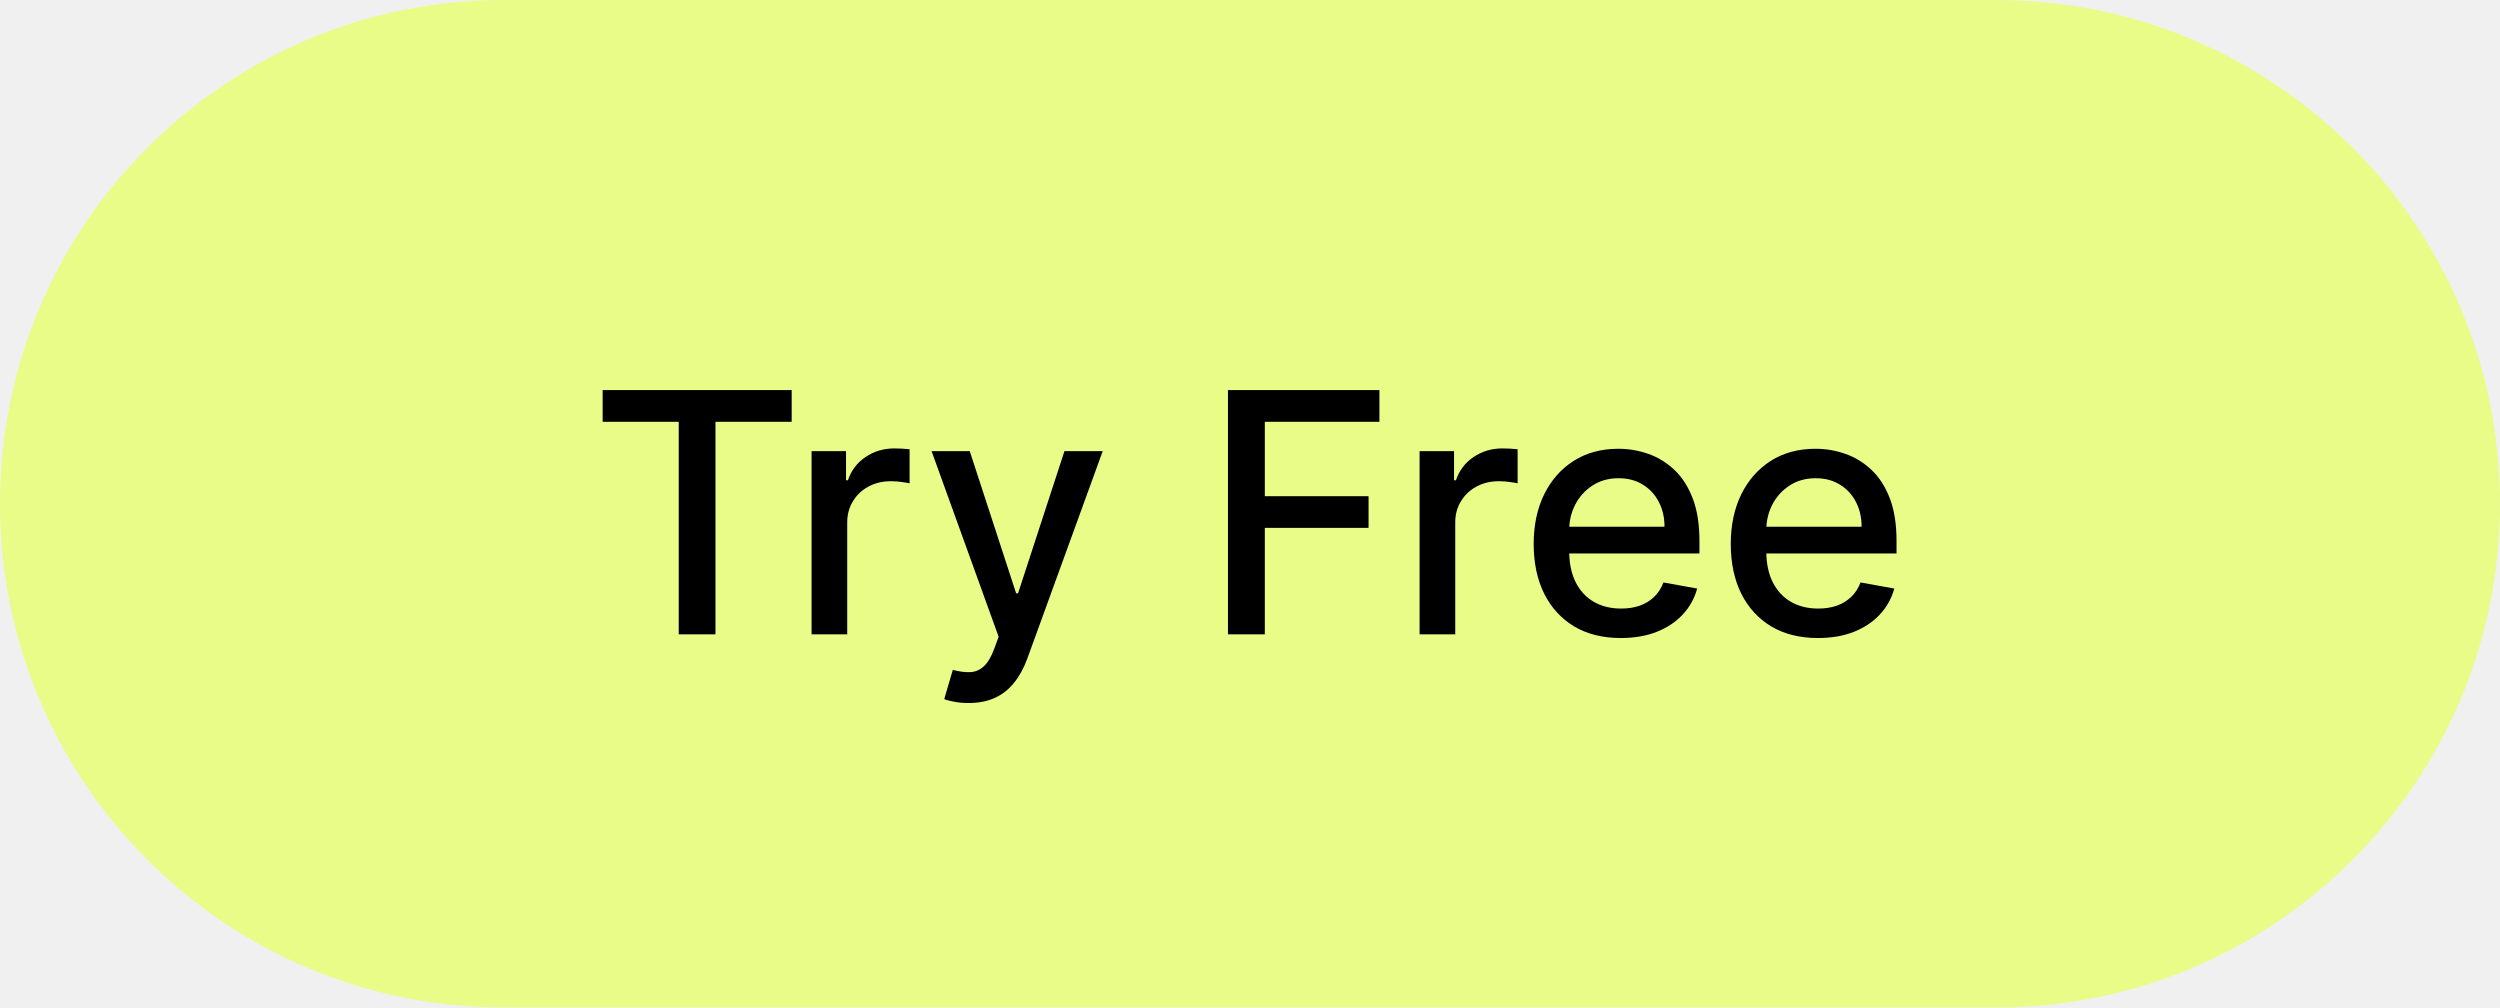
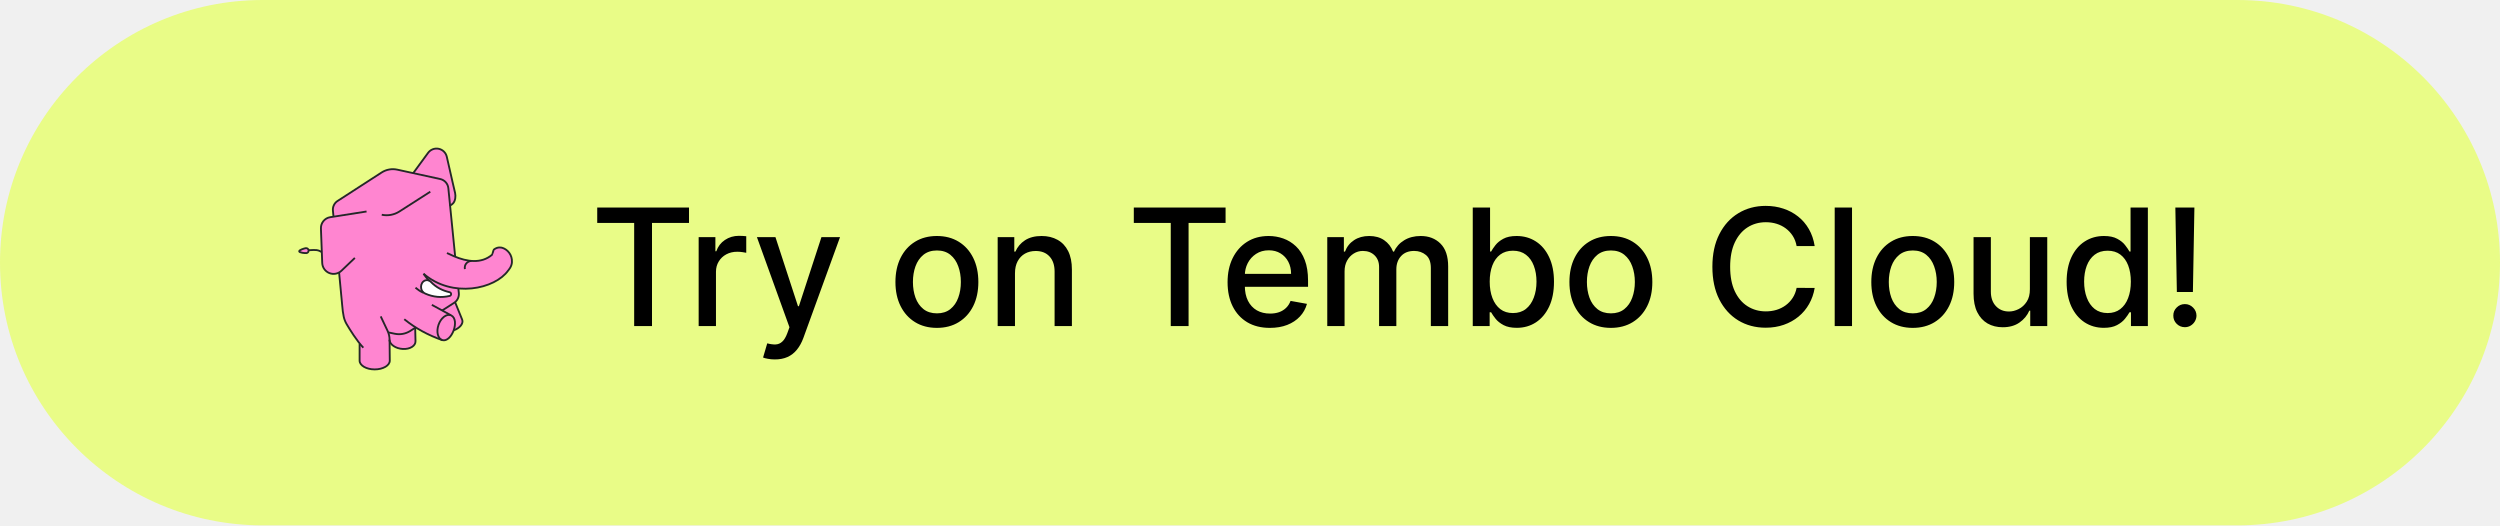
- <svg xmlns="http://www.w3.org/2000/svg" width="134" height="54" viewBox="0 0 134 54" fill="none">
-   <rect width="134" height="54" rx="27" fill="#E9FC87" />
-   <path d="M32.302 22.609V20.909H42.434V22.609H38.349V34H36.38V22.609H32.302ZM43.5 34V24.182H45.347V25.741H45.449C45.628 25.213 45.944 24.798 46.395 24.495C46.851 24.188 47.367 24.035 47.942 24.035C48.061 24.035 48.202 24.039 48.364 24.048C48.53 24.056 48.66 24.067 48.754 24.079V25.908C48.677 25.886 48.541 25.863 48.345 25.837C48.149 25.808 47.953 25.793 47.757 25.793C47.305 25.793 46.902 25.889 46.549 26.08C46.199 26.268 45.922 26.53 45.718 26.866C45.513 27.199 45.411 27.578 45.411 28.004V34H43.5ZM51.915 37.682C51.629 37.682 51.369 37.658 51.135 37.611C50.901 37.569 50.726 37.522 50.611 37.471L51.071 35.905C51.42 35.999 51.731 36.039 52.004 36.026C52.277 36.014 52.518 35.911 52.727 35.719C52.94 35.528 53.127 35.215 53.289 34.78L53.526 34.128L49.933 24.182H51.979L54.465 31.801H54.568L57.054 24.182H59.106L55.06 35.31C54.872 35.822 54.633 36.254 54.344 36.608C54.054 36.966 53.709 37.234 53.308 37.413C52.908 37.592 52.443 37.682 51.915 37.682ZM65.819 34V20.909H73.937V22.609H67.794V26.598H73.355V28.292H67.794V34H65.819ZM76.09 34V24.182H77.937V25.741H78.039C78.218 25.213 78.533 24.798 78.985 24.495C79.441 24.188 79.957 24.035 80.532 24.035C80.651 24.035 80.792 24.039 80.954 24.048C81.12 24.056 81.25 24.067 81.344 24.079V25.908C81.267 25.886 81.131 25.863 80.935 25.837C80.739 25.808 80.543 25.793 80.347 25.793C79.895 25.793 79.492 25.889 79.138 26.08C78.789 26.268 78.512 26.53 78.308 26.866C78.103 27.199 78.001 27.578 78.001 28.004V34H76.09ZM86.878 34.198C85.91 34.198 85.077 33.992 84.378 33.578C83.684 33.16 83.147 32.575 82.768 31.82C82.393 31.062 82.205 30.173 82.205 29.155C82.205 28.149 82.393 27.263 82.768 26.496C83.147 25.729 83.675 25.13 84.353 24.7C85.035 24.269 85.832 24.054 86.743 24.054C87.297 24.054 87.834 24.146 88.354 24.329C88.874 24.512 89.341 24.8 89.754 25.192C90.167 25.584 90.493 26.093 90.732 26.72C90.971 27.342 91.09 28.098 91.09 28.989V29.666H83.285V28.234H89.217C89.217 27.732 89.115 27.286 88.91 26.898C88.706 26.506 88.418 26.197 88.047 25.972C87.681 25.746 87.251 25.633 86.756 25.633C86.219 25.633 85.751 25.765 85.35 26.029C84.954 26.289 84.647 26.63 84.43 27.052C84.216 27.47 84.11 27.923 84.11 28.413V29.532C84.11 30.188 84.225 30.746 84.455 31.207C84.689 31.667 85.015 32.019 85.433 32.261C85.851 32.5 86.339 32.619 86.897 32.619C87.259 32.619 87.589 32.568 87.888 32.466C88.186 32.359 88.444 32.202 88.661 31.993C88.878 31.784 89.045 31.526 89.16 31.22L90.969 31.546C90.824 32.078 90.564 32.545 90.189 32.945C89.818 33.342 89.351 33.651 88.789 33.872C88.231 34.09 87.594 34.198 86.878 34.198ZM97.442 34.198C96.475 34.198 95.642 33.992 94.943 33.578C94.248 33.16 93.711 32.575 93.332 31.82C92.957 31.062 92.769 30.173 92.769 29.155C92.769 28.149 92.957 27.263 93.332 26.496C93.711 25.729 94.24 25.13 94.917 24.7C95.599 24.269 96.396 24.054 97.308 24.054C97.862 24.054 98.399 24.146 98.919 24.329C99.439 24.512 99.905 24.8 100.319 25.192C100.732 25.584 101.058 26.093 101.297 26.72C101.535 27.342 101.654 28.098 101.654 28.989V29.666H93.85V28.234H99.782C99.782 27.732 99.679 27.286 99.475 26.898C99.27 26.506 98.983 26.197 98.612 25.972C98.245 25.746 97.815 25.633 97.321 25.633C96.784 25.633 96.315 25.765 95.914 26.029C95.518 26.289 95.211 26.63 94.994 27.052C94.781 27.47 94.674 27.923 94.674 28.413V29.532C94.674 30.188 94.789 30.746 95.019 31.207C95.254 31.667 95.58 32.019 95.998 32.261C96.415 32.5 96.903 32.619 97.461 32.619C97.823 32.619 98.154 32.568 98.452 32.466C98.75 32.359 99.008 32.202 99.225 31.993C99.443 31.784 99.609 31.526 99.724 31.22L101.533 31.546C101.388 32.078 101.128 32.545 100.753 32.945C100.382 33.342 99.916 33.651 99.353 33.872C98.795 34.09 98.158 34.198 97.442 34.198Z" fill="black" />
+ <svg xmlns="http://www.w3.org/2000/svg" width="276" height="58" viewBox="0 0 276 58" fill="none">
+   <rect width="276" height="58" rx="29" fill="#E9FC87" />
+   <path fill-rule="evenodd" clip-rule="evenodd" d="M45.789 36.135C45.593 36.266 45.369 36.418 45.246 36.497C44.74 36.821 44.128 36.933 43.541 36.81C43.359 36.772 43.066 36.73 42.818 36.685C42.907 36.931 42.955 37.191 42.958 37.455L42.959 37.577C43.06 38.053 43.688 38.452 44.428 38.49C45.222 38.532 45.848 38.143 45.824 37.622L45.789 36.135Z" fill="#FF85D0" />
+   <path fill-rule="evenodd" clip-rule="evenodd" d="M50.04 36.434C50.276 35.778 50.258 35.027 49.765 34.786L49.712 34.757C49.225 34.598 48.623 35.078 48.364 35.833C48.105 36.589 48.288 37.338 48.771 37.51C48.773 37.511 48.776 37.512 48.778 37.513C49.307 37.659 49.802 37.094 50.04 36.434Z" fill="#FF85D0" />
+   <path fill-rule="evenodd" clip-rule="evenodd" d="M50.191 33.318C50.157 33.346 50.121 33.373 50.083 33.397L48.765 34.242L49.762 34.785C50.255 35.026 50.273 35.777 50.037 36.433C50.719 36.196 51.139 35.669 50.976 35.255L50.191 33.318Z" fill="#FF85D0" />
+   <path fill-rule="evenodd" clip-rule="evenodd" d="M54.478 27.512C54.474 27.515 54.47 27.518 54.466 27.521C54.434 27.551 54.307 28.059 54.274 28.088C53.611 28.652 52.826 28.83 52.009 28.768C52.001 28.768 51.993 28.769 51.986 28.77L51.982 28.766C51.394 28.718 50.789 28.546 50.203 28.306L49.444 20.733C49.395 20.24 49.033 19.834 48.549 19.729L43.807 18.693C43.211 18.563 42.588 18.676 42.076 19.007L37.22 22.146C36.859 22.379 36.659 22.795 36.702 23.222L36.768 23.885L36.403 23.942C35.796 24.038 35.357 24.571 35.38 25.185L35.521 28.991C35.539 29.486 35.846 29.923 36.304 30.11C36.662 30.254 37.059 30.225 37.386 30.043C37.539 31.574 37.718 33.557 37.718 33.557C37.76 34.122 37.821 34.575 37.9 34.931C37.962 35.217 38.07 35.492 38.218 35.744C38.494 36.213 39.063 37.139 39.648 37.872V39.777C39.648 40.312 40.395 40.746 41.314 40.746C42.233 40.746 42.98 40.312 42.98 39.777L42.956 37.454C42.953 37.19 42.906 36.93 42.817 36.684C43.064 36.729 43.358 36.771 43.539 36.809C44.127 36.932 44.739 36.82 45.245 36.496C45.368 36.417 45.591 36.265 45.788 36.134C45.803 36.123 45.818 36.113 45.833 36.103C46.752 36.684 47.732 37.147 48.767 37.509C48.284 37.336 48.102 36.588 48.361 35.832C48.619 35.077 49.222 34.597 49.709 34.756L48.765 34.241L50.083 33.396C50.121 33.372 50.157 33.345 50.191 33.318C50.486 33.076 50.643 32.702 50.605 32.318C50.593 32.198 50.579 31.984 50.565 31.805C52.898 32.026 55.139 31.12 56.053 29.825C56.102 29.756 56.44 29.404 56.469 28.909C56.517 28.108 55.994 27.516 55.433 27.331C55.262 27.275 54.893 27.2 54.478 27.512Z" fill="#FF85D0" />
+   <path fill-rule="evenodd" clip-rule="evenodd" d="M45.572 19.079L48.551 19.73C49.035 19.835 49.397 20.241 49.446 20.734L49.639 22.662C49.721 22.616 49.896 22.509 50.001 22.378C50.228 22.097 50.274 21.616 50.194 21.264L49.912 20.055L49.277 17.27C49.176 16.827 48.826 16.483 48.381 16.391C47.936 16.299 47.478 16.475 47.209 16.842L45.572 19.079Z" fill="#FF85D0" />
+   <path d="M45.883 36.156C45.668 36.294 45.469 36.421 45.294 36.534C44.788 36.858 44.176 36.97 43.588 36.847C43.37 36.801 43.123 36.749 42.856 36.694M36.82 23.923L36.754 23.26C36.711 22.833 36.911 22.417 37.272 22.184C38.396 21.457 40.854 19.868 42.128 19.045C42.64 18.713 43.264 18.6 43.859 18.73C45.132 19.008 47.394 19.502 48.601 19.765C49.085 19.871 49.446 20.276 49.496 20.77L50.253 28.343M50.603 31.84L50.655 32.354C50.697 32.783 50.496 33.2 50.133 33.433C49.792 33.651 49.329 33.948 48.815 34.278M40.112 38.387C39.397 37.64 38.609 36.361 38.268 35.782C38.12 35.53 38.012 35.256 37.949 34.97C37.872 34.613 37.81 34.161 37.768 33.595C37.768 33.595 37.591 31.63 37.436 30.082" stroke="#242728" stroke-width="0.207" stroke-miterlimit="1.5" stroke-linejoin="round" />
+   <path d="M47.504 21.164C45.648 22.354 45.495 22.451 44.092 23.351C43.514 23.72 42.815 23.849 42.145 23.708" stroke="#242728" stroke-width="0.207" stroke-miterlimit="1.5" stroke-linejoin="round" />
+   <path d="M49.642 22.722C49.642 22.722 49.908 22.589 50.049 22.414C50.276 22.133 50.322 21.652 50.242 21.299L49.96 20.09C49.766 19.239 49.534 18.22 49.326 17.305C49.225 16.862 48.874 16.518 48.429 16.426C47.984 16.334 47.527 16.511 47.258 16.878C46.685 17.661 46.059 18.516 45.598 19.145" stroke="#242728" stroke-width="0.207" stroke-miterlimit="1.5" stroke-linejoin="round" />
+   <path d="M40.468 23.348C40.468 23.348 37.943 23.745 36.455 23.979C35.848 24.074 35.409 24.608 35.431 25.222C35.468 26.206 35.524 27.706 35.573 29.028C35.591 29.523 35.898 29.96 36.356 30.146C36.815 30.332 37.34 30.231 37.697 29.889C38.473 29.147 39.176 28.474 39.176 28.474" stroke="#242728" stroke-width="0.207" stroke-miterlimit="1.5" stroke-linejoin="round" />
+   <path d="M35.504 27.819C35.429 27.772 35.349 27.729 35.26 27.693C34.831 27.517 34.373 27.644 33.993 27.616" stroke="#242728" stroke-width="0.207" stroke-miterlimit="1.5" stroke-linejoin="round" />
+   <path fill-rule="evenodd" clip-rule="evenodd" d="M33.028 27.748C33.043 27.899 33.672 27.959 33.824 27.943C33.975 27.928 34.085 27.793 34.07 27.642C34.054 27.491 33.919 27.381 33.768 27.396C33.617 27.411 33.012 27.597 33.028 27.748Z" fill="#FF85D0" stroke="#242728" stroke-width="0.207" stroke-miterlimit="1.5" stroke-linejoin="round" />
+   <path d="M49.345 27.934C49.472 28 49.7 28.108 50.111 28.285C51.562 28.907 53.137 29.136 54.323 28.126C54.356 28.098 54.483 27.589 54.516 27.559C54.935 27.237 55.31 27.312 55.482 27.369C56.043 27.554 56.567 28.146 56.519 28.948C56.49 29.443 56.151 29.795 56.103 29.864C54.667 31.899 49.951 32.974 46.758 30.218" stroke="#242728" stroke-width="0.207" stroke-miterlimit="1.5" stroke-linejoin="round" />
+   <path d="M52.065 28.803C51.556 28.832 51.24 29.239 51.323 29.708" stroke="#242728" stroke-width="0.207" stroke-miterlimit="1.5" stroke-linejoin="round" />
+   <path fill-rule="evenodd" clip-rule="evenodd" d="M46.936 30.961C47.153 30.882 47.396 30.939 47.555 31.106C48.185 31.768 48.896 32.091 49.642 32.262C49.737 32.284 49.804 32.369 49.804 32.467C49.803 32.565 49.736 32.65 49.64 32.671C48.736 32.884 47.844 32.806 46.964 32.421C46.29 32.127 46.363 31.172 46.936 30.961Z" fill="white" stroke="#242728" stroke-width="0.207" stroke-miterlimit="1.5" stroke-linejoin="round" />
+   <path d="M47.444 31.016C47.118 30.756 46.959 30.509 46.756 30.225" stroke="#242728" stroke-width="0.207" stroke-miterlimit="1.5" stroke-linejoin="round" />
+   <path d="M46.754 32.322C46.367 32.165 46.144 31.975 45.868 31.76" stroke="#242728" stroke-width="0.207" stroke-miterlimit="1.5" stroke-linejoin="round" />
+   <path d="M42.032 34.93C42.032 34.93 42.497 35.911 42.783 36.515C42.928 36.82 43.005 37.153 43.008 37.49C43.016 38.307 43.031 39.814 43.031 39.814C43.031 40.349 42.285 40.783 41.365 40.783C40.446 40.784 39.7 40.349 39.7 39.815L39.701 37.966" stroke="#242728" stroke-width="0.207" stroke-miterlimit="1.5" stroke-linejoin="round" />
+   <path d="M50.234 33.34L51.025 35.291C51.189 35.708 50.763 36.238 50.074 36.474" stroke="#242728" stroke-width="0.207" stroke-miterlimit="1.5" stroke-linejoin="round" />
+   <path d="M45.836 36.195L45.871 37.657C45.895 38.178 45.27 38.568 44.475 38.526C43.681 38.485 43.017 38.028 42.993 37.507" stroke="#242728" stroke-width="0.207" stroke-miterlimit="1.5" stroke-linejoin="round" />
+   <path d="M49.766 34.795C49.277 34.628 48.669 35.109 48.41 35.869C48.15 36.628 48.335 37.381 48.824 37.548" stroke="#242728" stroke-width="0.207" stroke-miterlimit="1.5" stroke-linejoin="round" />
+   <path d="M47.677 33.656L49.811 34.821C50.8 35.305 49.877 37.841 48.824 37.548C47.3 37.016 45.893 36.266 44.632 35.243" stroke="#242728" stroke-width="0.207" stroke-miterlimit="1.5" stroke-linejoin="round" />
+   <path d="M65.934 24.609V22.909H76.066V24.609H71.981V36H70.012V24.609H65.934ZM77.132 36V26.182H78.979V27.741H79.081C79.26 27.213 79.575 26.798 80.027 26.495C80.483 26.188 80.999 26.035 81.574 26.035C81.693 26.035 81.834 26.039 81.996 26.048C82.162 26.056 82.292 26.067 82.386 26.079V27.908C82.309 27.886 82.173 27.863 81.977 27.837C81.781 27.808 81.585 27.793 81.389 27.793C80.937 27.793 80.534 27.889 80.18 28.08C79.831 28.268 79.554 28.53 79.35 28.866C79.145 29.199 79.043 29.578 79.043 30.004V36H77.132ZM85.547 39.682C85.261 39.682 85.001 39.658 84.767 39.611C84.532 39.569 84.358 39.522 84.243 39.471L84.703 37.905C85.052 37.999 85.363 38.039 85.636 38.026C85.909 38.014 86.15 37.911 86.358 37.719C86.572 37.528 86.759 37.215 86.921 36.78L87.157 36.128L83.565 26.182H85.611L88.097 33.801H88.199L90.686 26.182H92.738L88.692 37.31C88.504 37.822 88.265 38.254 87.976 38.608C87.686 38.966 87.341 39.234 86.94 39.413C86.54 39.592 86.075 39.682 85.547 39.682ZM103.433 36.198C102.513 36.198 101.709 35.987 101.023 35.565C100.337 35.144 99.805 34.553 99.425 33.795C99.046 33.036 98.856 32.15 98.856 31.136C98.856 30.117 99.046 29.227 99.425 28.464C99.805 27.701 100.337 27.109 101.023 26.687C101.709 26.265 102.513 26.054 103.433 26.054C104.354 26.054 105.157 26.265 105.843 26.687C106.529 27.109 107.062 27.701 107.441 28.464C107.82 29.227 108.01 30.117 108.01 31.136C108.01 32.15 107.82 33.036 107.441 33.795C107.062 34.553 106.529 35.144 105.843 35.565C105.157 35.987 104.354 36.198 103.433 36.198ZM103.44 34.594C104.036 34.594 104.53 34.436 104.922 34.121C105.315 33.805 105.604 33.386 105.792 32.861C105.984 32.337 106.079 31.76 106.079 31.129C106.079 30.503 105.984 29.928 105.792 29.403C105.604 28.875 105.315 28.451 104.922 28.131C104.53 27.812 104.036 27.652 103.44 27.652C102.839 27.652 102.34 27.812 101.944 28.131C101.552 28.451 101.26 28.875 101.068 29.403C100.881 29.928 100.787 30.503 100.787 31.129C100.787 31.76 100.881 32.337 101.068 32.861C101.26 33.386 101.552 33.805 101.944 34.121C102.34 34.436 102.839 34.594 103.44 34.594ZM112.054 30.171V36H110.143V26.182H111.978V27.78H112.099C112.325 27.26 112.679 26.842 113.16 26.527C113.646 26.212 114.258 26.054 114.995 26.054C115.664 26.054 116.25 26.195 116.753 26.476C117.255 26.753 117.645 27.166 117.922 27.716C118.199 28.266 118.338 28.945 118.338 29.755V36H116.427V29.985C116.427 29.273 116.241 28.717 115.87 28.317C115.5 27.912 114.991 27.709 114.343 27.709C113.9 27.709 113.505 27.805 113.16 27.997C112.819 28.189 112.549 28.47 112.348 28.841C112.152 29.207 112.054 29.651 112.054 30.171ZM125.172 24.609V22.909H135.304V24.609H131.219V36H129.251V24.609H125.172ZM140.197 36.198C139.23 36.198 138.397 35.992 137.698 35.578C137.003 35.16 136.466 34.575 136.087 33.82C135.712 33.062 135.524 32.173 135.524 31.155C135.524 30.149 135.712 29.263 136.087 28.496C136.466 27.729 136.995 27.13 137.672 26.7C138.354 26.269 139.151 26.054 140.063 26.054C140.617 26.054 141.154 26.146 141.674 26.329C142.193 26.512 142.66 26.8 143.073 27.192C143.487 27.584 143.813 28.093 144.051 28.72C144.29 29.342 144.409 30.098 144.409 30.989V31.666H136.605V30.234H142.536C142.536 29.732 142.434 29.286 142.23 28.898C142.025 28.506 141.737 28.197 141.367 27.972C141 27.746 140.57 27.633 140.076 27.633C139.539 27.633 139.07 27.765 138.669 28.029C138.273 28.289 137.966 28.63 137.749 29.052C137.536 29.47 137.429 29.923 137.429 30.413V31.532C137.429 32.188 137.544 32.746 137.774 33.207C138.009 33.667 138.335 34.019 138.752 34.261C139.17 34.5 139.658 34.619 140.216 34.619C140.578 34.619 140.909 34.568 141.207 34.466C141.505 34.359 141.763 34.202 141.98 33.993C142.198 33.784 142.364 33.526 142.479 33.219L144.288 33.545C144.143 34.078 143.883 34.545 143.508 34.945C143.137 35.342 142.671 35.651 142.108 35.872C141.55 36.09 140.913 36.198 140.197 36.198ZM146.53 36V26.182H148.364V27.78H148.486C148.69 27.239 149.025 26.817 149.489 26.514C149.954 26.207 150.51 26.054 151.158 26.054C151.814 26.054 152.364 26.207 152.807 26.514C153.254 26.821 153.585 27.243 153.798 27.78H153.9C154.134 27.256 154.507 26.838 155.019 26.527C155.53 26.212 156.139 26.054 156.847 26.054C157.737 26.054 158.464 26.333 159.026 26.891C159.593 27.45 159.877 28.291 159.877 29.416V36H157.965V29.595C157.965 28.93 157.784 28.449 157.422 28.151C157.06 27.852 156.627 27.703 156.124 27.703C155.502 27.703 155.019 27.895 154.673 28.278C154.328 28.658 154.156 29.146 154.156 29.742V36H152.251V29.474C152.251 28.941 152.085 28.513 151.752 28.189C151.42 27.865 150.987 27.703 150.455 27.703C150.092 27.703 149.758 27.799 149.451 27.991C149.149 28.178 148.903 28.44 148.716 28.777C148.533 29.114 148.441 29.504 148.441 29.947V36H146.53ZM162.592 36V22.909H164.503V27.773H164.618C164.729 27.569 164.888 27.332 165.097 27.064C165.306 26.796 165.596 26.561 165.967 26.361C166.337 26.156 166.827 26.054 167.437 26.054C168.229 26.054 168.937 26.254 169.559 26.655C170.181 27.055 170.669 27.633 171.023 28.387C171.381 29.141 171.56 30.049 171.56 31.11C171.56 32.171 171.383 33.081 171.029 33.84C170.675 34.594 170.19 35.175 169.572 35.584C168.954 35.989 168.248 36.192 167.456 36.192C166.859 36.192 166.371 36.092 165.992 35.891C165.617 35.691 165.323 35.457 165.11 35.188C164.897 34.92 164.733 34.681 164.618 34.472H164.458V36H162.592ZM164.464 31.091C164.464 31.781 164.565 32.386 164.765 32.906C164.965 33.426 165.255 33.833 165.634 34.127C166.013 34.417 166.478 34.562 167.028 34.562C167.599 34.562 168.076 34.41 168.459 34.108C168.843 33.801 169.133 33.386 169.329 32.861C169.529 32.337 169.629 31.747 169.629 31.091C169.629 30.443 169.531 29.861 169.335 29.346C169.143 28.83 168.854 28.423 168.466 28.125C168.082 27.827 167.603 27.678 167.028 27.678C166.474 27.678 166.005 27.82 165.621 28.106C165.242 28.391 164.954 28.79 164.758 29.301C164.562 29.812 164.464 30.409 164.464 31.091ZM177.841 36.198C176.921 36.198 176.118 35.987 175.432 35.565C174.745 35.144 174.213 34.553 173.834 33.795C173.454 33.036 173.265 32.15 173.265 31.136C173.265 30.117 173.454 29.227 173.834 28.464C174.213 27.701 174.745 27.109 175.432 26.687C176.118 26.265 176.921 26.054 177.841 26.054C178.762 26.054 179.565 26.265 180.251 26.687C180.937 27.109 181.47 27.701 181.849 28.464C182.228 29.227 182.418 30.117 182.418 31.136C182.418 32.15 182.228 33.036 181.849 33.795C181.47 34.553 180.937 35.144 180.251 35.565C179.565 35.987 178.762 36.198 177.841 36.198ZM177.848 34.594C178.444 34.594 178.939 34.436 179.331 34.121C179.723 33.805 180.013 33.386 180.2 32.861C180.392 32.337 180.488 31.76 180.488 31.129C180.488 30.503 180.392 29.928 180.2 29.403C180.013 28.875 179.723 28.451 179.331 28.131C178.939 27.812 178.444 27.652 177.848 27.652C177.247 27.652 176.748 27.812 176.352 28.131C175.96 28.451 175.668 28.875 175.476 29.403C175.289 29.928 175.195 30.503 175.195 31.129C175.195 31.76 175.289 32.337 175.476 32.861C175.668 33.386 175.96 33.805 176.352 34.121C176.748 34.436 177.247 34.594 177.848 34.594ZM200.341 27.166H198.347C198.27 26.74 198.128 26.365 197.919 26.041C197.71 25.717 197.454 25.442 197.152 25.217C196.849 24.991 196.51 24.82 196.135 24.705C195.765 24.59 195.37 24.533 194.953 24.533C194.199 24.533 193.523 24.722 192.927 25.102C192.334 25.481 191.866 26.037 191.52 26.77C191.179 27.503 191.009 28.398 191.009 29.454C191.009 30.52 191.179 31.419 191.52 32.152C191.866 32.885 192.336 33.439 192.933 33.814C193.53 34.189 194.201 34.376 194.946 34.376C195.36 34.376 195.752 34.321 196.123 34.21C196.498 34.095 196.836 33.927 197.139 33.705C197.441 33.484 197.697 33.213 197.906 32.894C198.119 32.57 198.266 32.199 198.347 31.781L200.341 31.788C200.235 32.431 200.028 33.023 199.721 33.565C199.419 34.102 199.029 34.566 198.552 34.958C198.079 35.346 197.537 35.646 196.928 35.859C196.319 36.072 195.654 36.179 194.934 36.179C193.8 36.179 192.79 35.91 191.904 35.374C191.017 34.832 190.319 34.059 189.807 33.053C189.3 32.048 189.047 30.848 189.047 29.454C189.047 28.057 189.302 26.857 189.814 25.856C190.325 24.85 191.024 24.079 191.91 23.542C192.797 23.001 193.804 22.73 194.934 22.73C195.628 22.73 196.276 22.83 196.877 23.03C197.482 23.227 198.025 23.516 198.507 23.9C198.988 24.279 199.387 24.744 199.702 25.293C200.017 25.839 200.231 26.463 200.341 27.166ZM204.463 22.909V36H202.551V22.909H204.463ZM211.169 36.198C210.249 36.198 209.446 35.987 208.76 35.565C208.074 35.144 207.541 34.553 207.162 33.795C206.782 33.036 206.593 32.15 206.593 31.136C206.593 30.117 206.782 29.227 207.162 28.464C207.541 27.701 208.074 27.109 208.76 26.687C209.446 26.265 210.249 26.054 211.169 26.054C212.09 26.054 212.893 26.265 213.579 26.687C214.265 27.109 214.798 27.701 215.177 28.464C215.557 29.227 215.746 30.117 215.746 31.136C215.746 32.15 215.557 33.036 215.177 33.795C214.798 34.553 214.265 35.144 213.579 35.565C212.893 35.987 212.09 36.198 211.169 36.198ZM211.176 34.594C211.772 34.594 212.267 34.436 212.659 34.121C213.051 33.805 213.341 33.386 213.528 32.861C213.72 32.337 213.816 31.76 213.816 31.129C213.816 30.503 213.72 29.928 213.528 29.403C213.341 28.875 213.051 28.451 212.659 28.131C212.267 27.812 211.772 27.652 211.176 27.652C210.575 27.652 210.076 27.812 209.68 28.131C209.288 28.451 208.996 28.875 208.804 29.403C208.617 29.928 208.523 30.503 208.523 31.129C208.523 31.76 208.617 32.337 208.804 32.861C208.996 33.386 209.288 33.805 209.68 34.121C210.076 34.436 210.575 34.594 211.176 34.594ZM224.099 31.928V26.182H226.017V36H224.137V34.3H224.035C223.809 34.824 223.447 35.261 222.948 35.61C222.454 35.955 221.838 36.128 221.101 36.128C220.47 36.128 219.912 35.989 219.426 35.712C218.945 35.431 218.566 35.016 218.289 34.466C218.016 33.916 217.88 33.236 217.88 32.427V26.182H219.791V32.197C219.791 32.866 219.976 33.398 220.347 33.795C220.718 34.191 221.199 34.389 221.791 34.389C222.149 34.389 222.505 34.3 222.859 34.121C223.217 33.942 223.513 33.671 223.747 33.309C223.986 32.947 224.103 32.486 224.099 31.928ZM232.26 36.192C231.467 36.192 230.76 35.989 230.138 35.584C229.52 35.175 229.034 34.594 228.68 33.84C228.331 33.081 228.156 32.171 228.156 31.11C228.156 30.049 228.333 29.141 228.687 28.387C229.045 27.633 229.535 27.055 230.157 26.655C230.779 26.254 231.484 26.054 232.273 26.054C232.882 26.054 233.372 26.156 233.743 26.361C234.118 26.561 234.408 26.796 234.612 27.064C234.821 27.332 234.983 27.569 235.098 27.773H235.213V22.909H237.124V36H235.258V34.472H235.098C234.983 34.681 234.817 34.92 234.6 35.188C234.386 35.457 234.092 35.691 233.717 35.891C233.342 36.092 232.857 36.192 232.26 36.192ZM232.682 34.562C233.232 34.562 233.696 34.417 234.075 34.127C234.459 33.833 234.749 33.426 234.945 32.906C235.145 32.386 235.245 31.781 235.245 31.091C235.245 30.409 235.147 29.812 234.951 29.301C234.755 28.79 234.467 28.391 234.088 28.106C233.709 27.82 233.24 27.678 232.682 27.678C232.107 27.678 231.627 27.827 231.244 28.125C230.86 28.423 230.57 28.83 230.374 29.346C230.183 29.861 230.087 30.443 230.087 31.091C230.087 31.747 230.185 32.337 230.381 32.861C230.577 33.386 230.867 33.801 231.25 34.108C231.638 34.41 232.115 34.562 232.682 34.562ZM242.262 22.909L242.096 32.235H240.325L240.159 22.909H242.262ZM241.214 36.121C240.86 36.121 240.557 35.998 240.306 35.751C240.055 35.499 239.931 35.197 239.935 34.843C239.931 34.494 240.055 34.195 240.306 33.948C240.557 33.697 240.86 33.571 241.214 33.571C241.559 33.571 241.857 33.697 242.109 33.948C242.36 34.195 242.488 34.494 242.492 34.843C242.488 35.077 242.426 35.293 242.307 35.489C242.192 35.68 242.038 35.834 241.847 35.949C241.655 36.064 241.444 36.121 241.214 36.121Z" fill="black" />
</svg>
